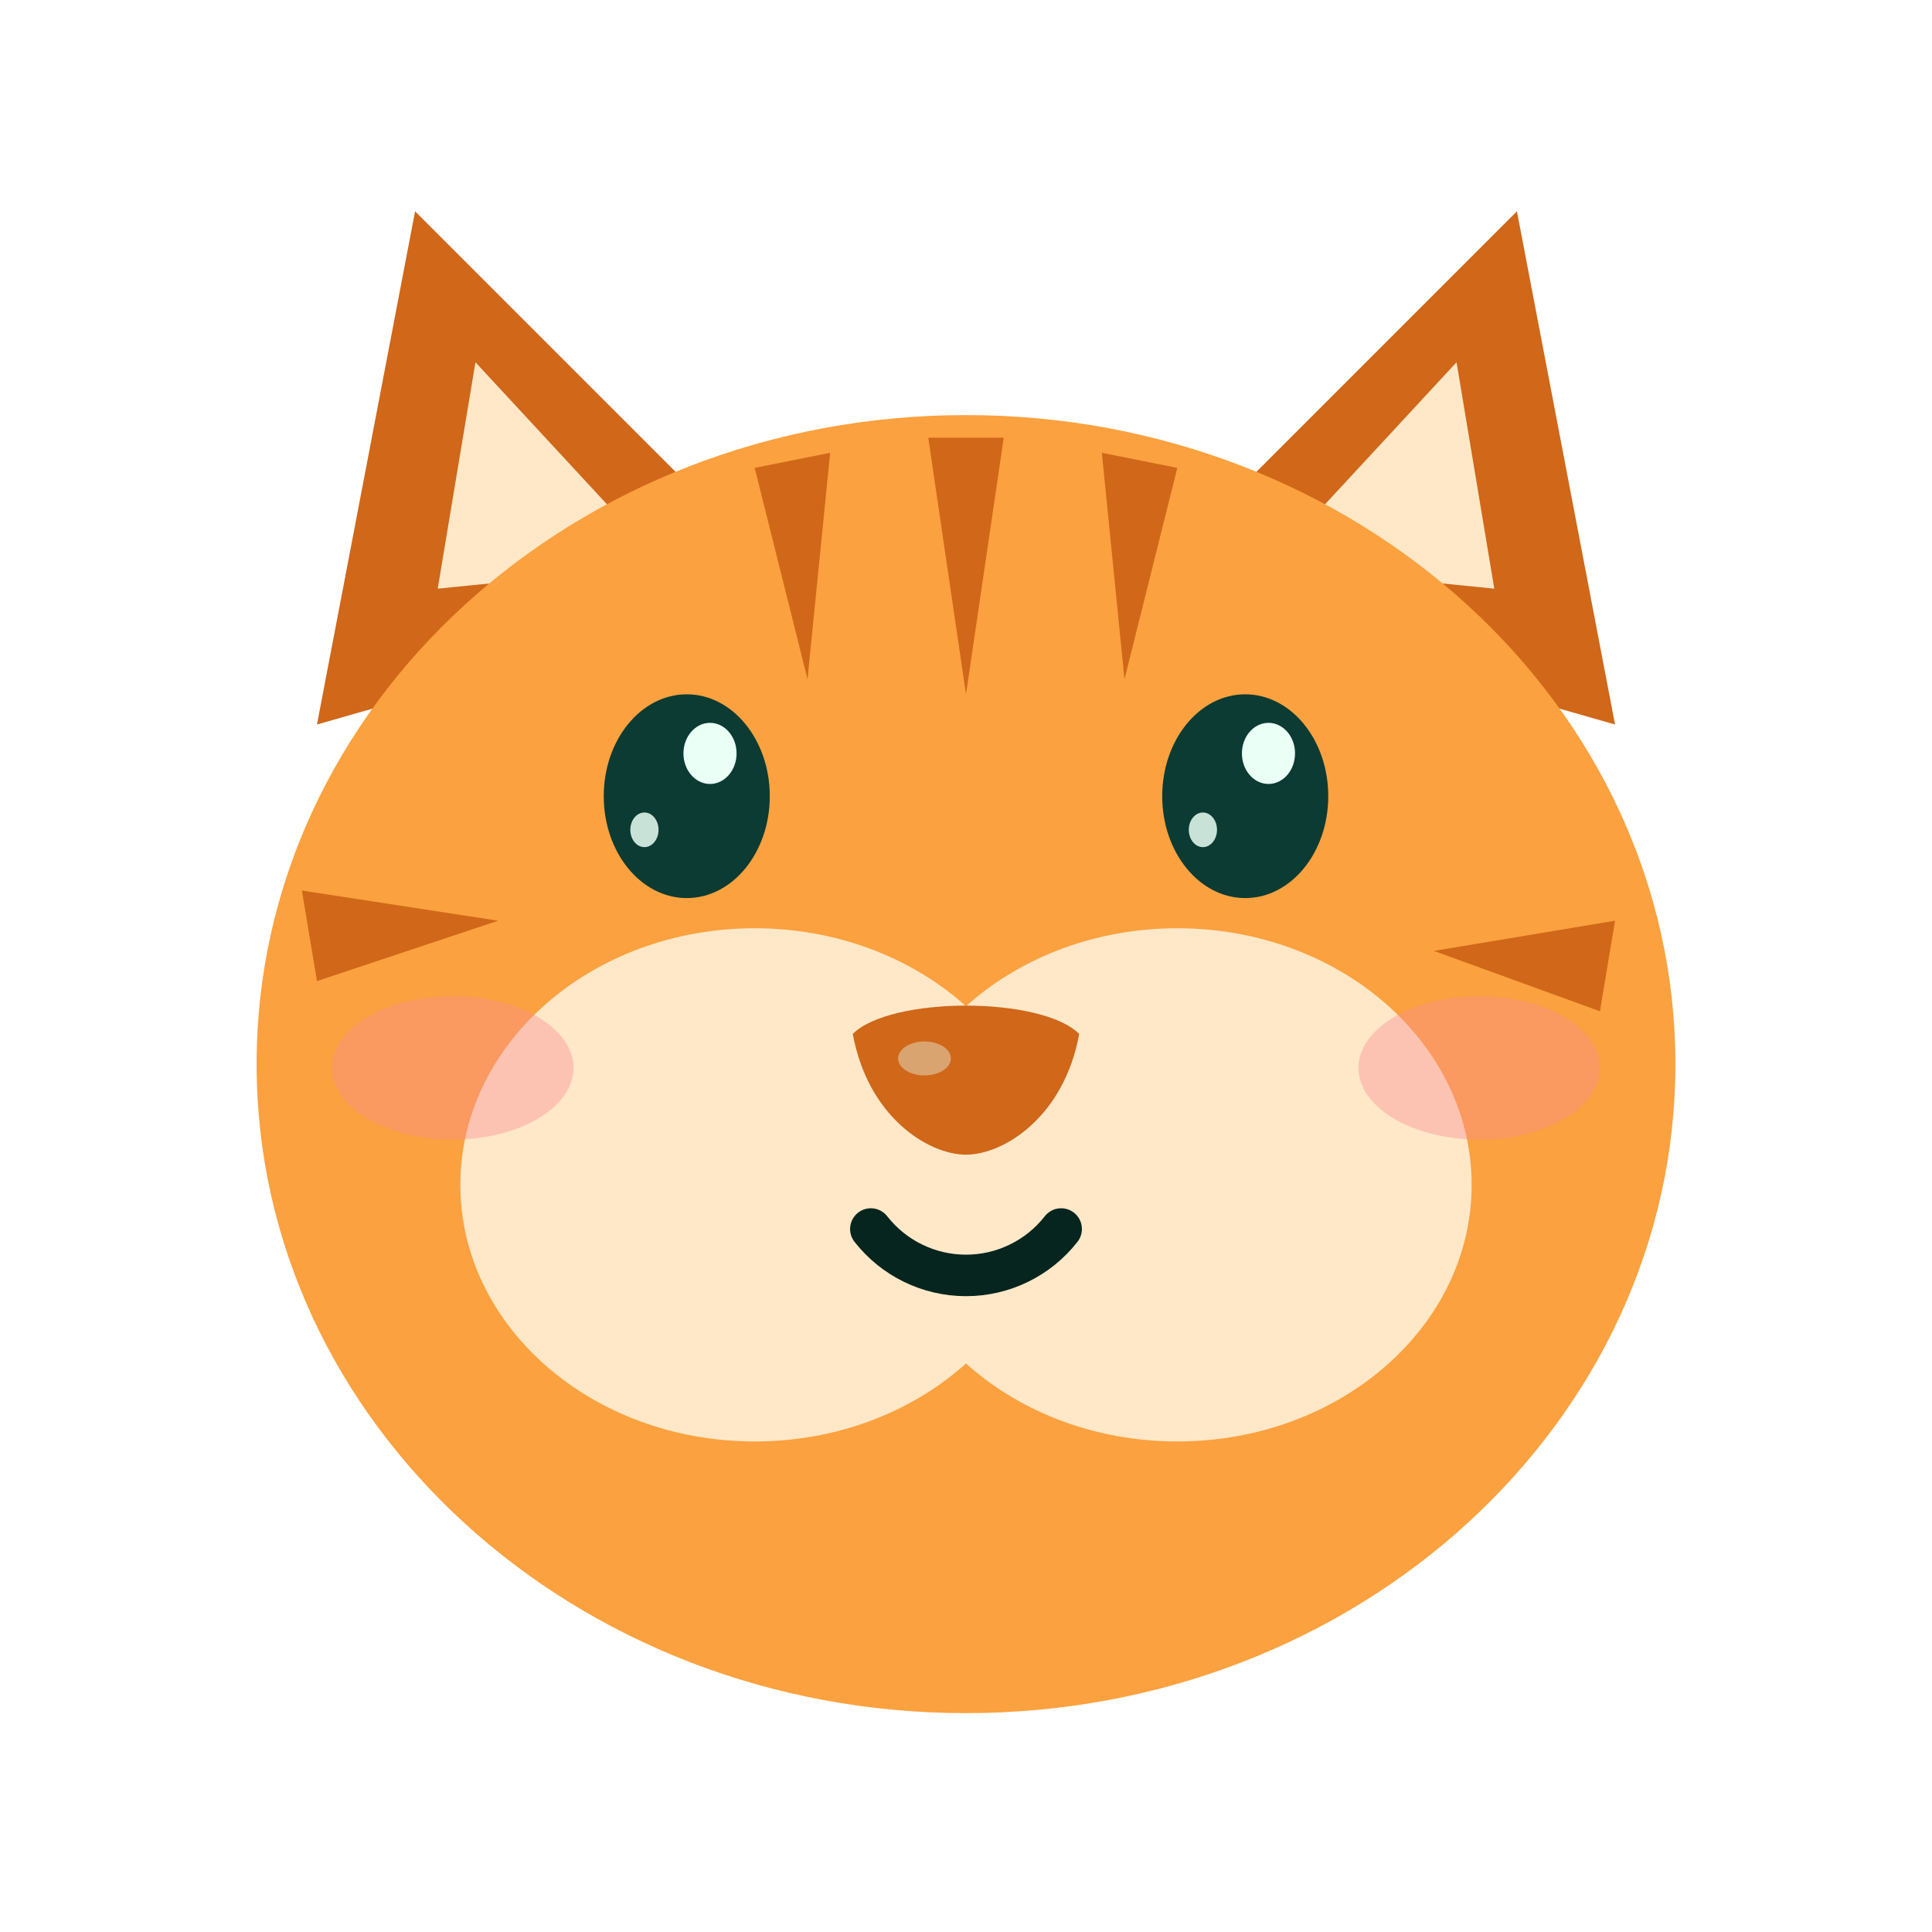
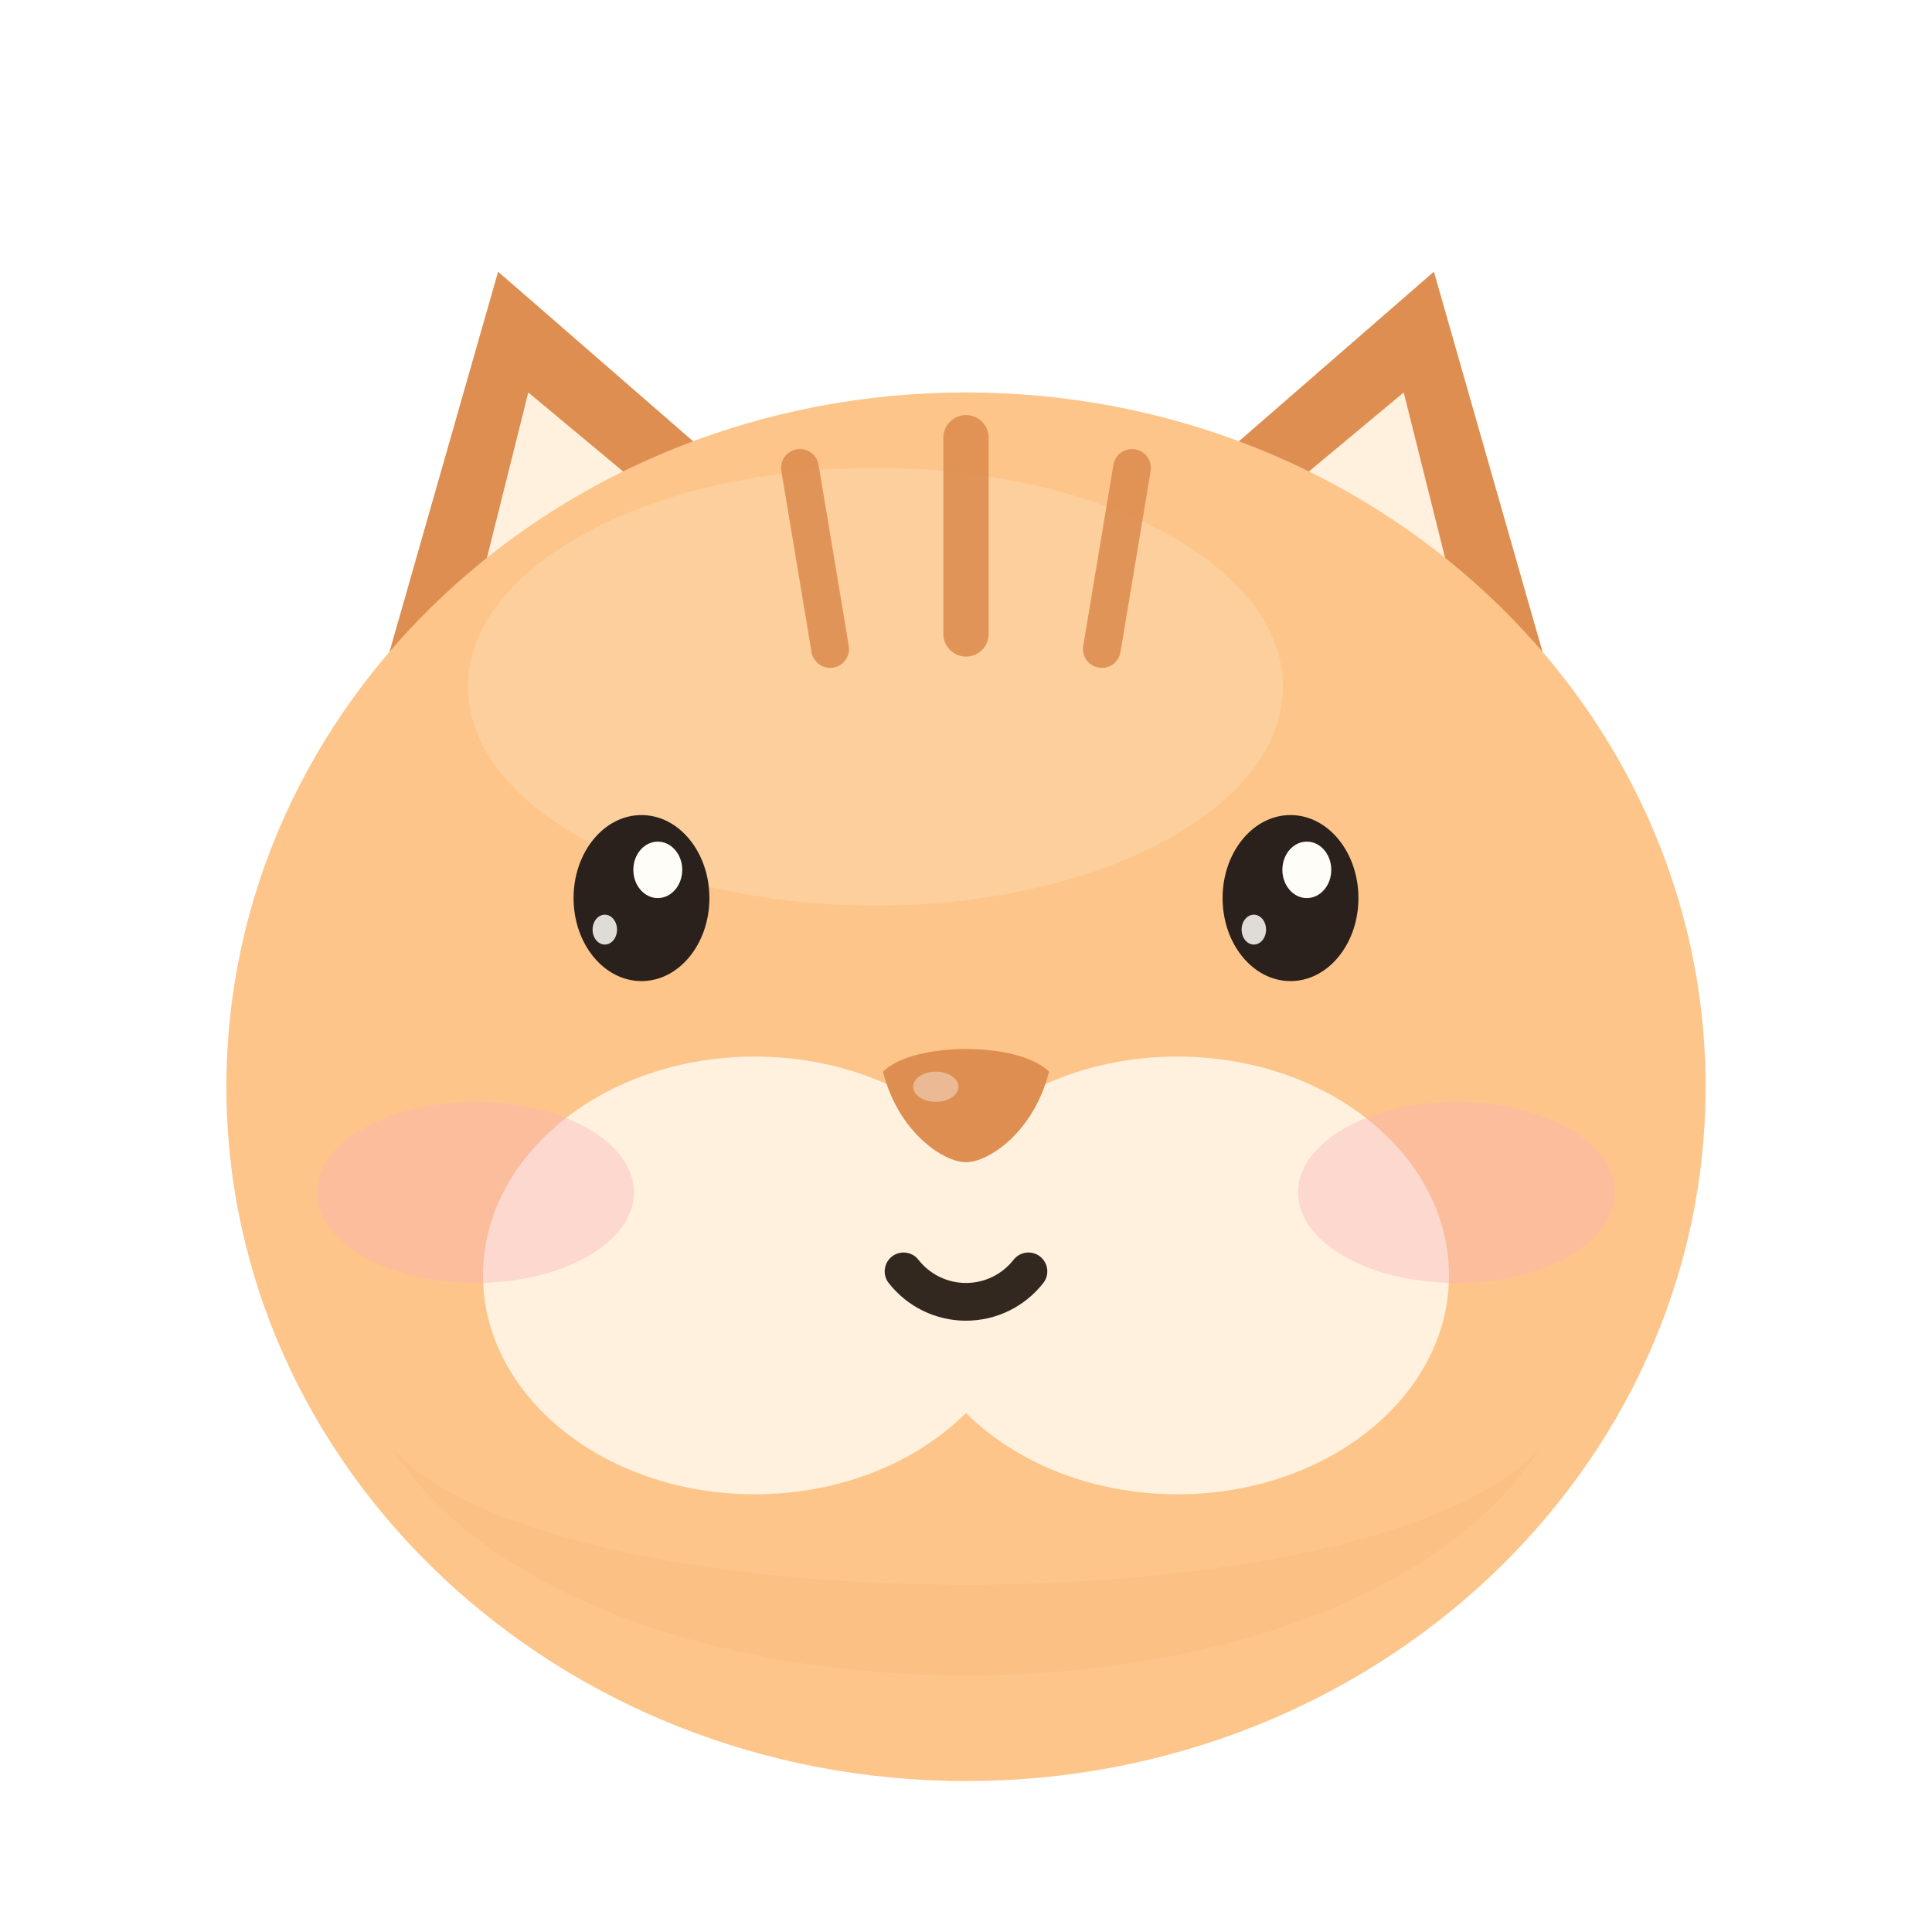
<svg xmlns="http://www.w3.org/2000/svg" viewBox="0 0 256 256" width="256" height="256" role="img" aria-hidden="true">
-   <polygon points="42,96 55,28 105,78" fill="#d06719" />
-   <polygon points="151,78 201,28 214,96" fill="#d06719" />
-   <polygon points="58,78 63,48 88,75" fill="#ffe8c8" />
-   <polygon points="168,75 193,48 198,78" fill="#ffe8c8" />
-   <ellipse cx="128" cy="141" rx="94" ry="86" fill="#fba13f" />
-   <ellipse cx="100" cy="157" rx="39" ry="34" fill="#ffe8c8" />
-   <ellipse cx="156" cy="157" rx="39" ry="34" fill="#ffe8c8" />
-   <ellipse cx="60" cy="141.5" rx="16" ry="9.5" fill="#f88c92" fill-opacity="0.400" />
-   <ellipse cx="196" cy="141.5" rx="16" ry="9.5" fill="#f88c92" fill-opacity="0.400" />
-   <ellipse cx="91" cy="105.5" rx="11" ry="13.5" fill="#0b3b32" />
-   <ellipse cx="165" cy="105.5" rx="11" ry="13.5" fill="#0b3b32" />
-   <ellipse cx="94.08" cy="99.83" rx="3.52" ry="4.05" fill="#eafff6" />
-   <ellipse cx="85.39" cy="109.955" rx="1.87" ry="2.295" fill="#eafff6" fill-opacity="0.850" />
-   <ellipse cx="168.08" cy="99.83" rx="3.52" ry="4.05" fill="#eafff6" />
-   <ellipse cx="159.39" cy="109.955" rx="1.87" ry="2.295" fill="#eafff6" fill-opacity="0.850" />
-   <polygon points="123,58 133,58 128,92" fill="#d06719" />
-   <polygon points="100,62 110,60 107,90" fill="#d06719" />
-   <polygon points="146,60 156,62 149,90" fill="#d06719" />
-   <polygon points="40,118 66,122 42,130" fill="#d06719" />
-   <polygon points="214,122 190,126 212,134" fill="#d06719" />
-   <path d="M113 137 C118 132 138 132 143 137 C141 148 133 153 128 153 C123 153 115 148 113 137 Z" fill="#d06719" />
-   <ellipse cx="122.5" cy="140.25" rx="3.5" ry="2.25" fill="#eafff6" fill-opacity="0.400" />
-   <path d="M140.608 162.851 A16 16 0 0 1 115.392 162.851" fill="none" stroke="#06251f" stroke-width="5.5" stroke-linecap="round" />
+   <polygon points="50,92 66,36 112,76" fill="#de8e51" />
+   <polygon points="144,76 190,36 206,92" fill="#de8e51" />
+   <polygon points="64,76 70,52 94,72" fill="#fff1dd" />
+   <polygon points="162,72 186,52 192,76" fill="#fff1dd" />
+   <ellipse cx="128" cy="144" rx="98" ry="92" fill="#fdc589" />
+   <ellipse cx="100" cy="169" rx="36" ry="29" fill="#fff1dd" />
+   <ellipse cx="156" cy="169" rx="36" ry="29" fill="#fff1dd" />
+   <ellipse cx="116" cy="91" rx="54" ry="29" fill="#fffdf8" fill-opacity="0.170" />
+   <path d="M52 192 C78 232 178 232 204 192 C182 216 74 216 52 192 Z" fill="#de8e51" fill-opacity="0.100" />
+   <ellipse cx="63" cy="158" rx="21" ry="12" fill="#f9b3b6" fill-opacity="0.400" />
+   <ellipse cx="193" cy="158" rx="21" ry="12" fill="#f9b3b6" fill-opacity="0.400" />
+   <ellipse cx="85" cy="119" rx="9" ry="11" fill="#2a211c" />
+   <ellipse cx="171" cy="119" rx="9" ry="11" fill="#2a211c" />
+   <ellipse cx="87.16" cy="115.26" rx="3.24" ry="3.74" fill="#fffdf8" />
+   <ellipse cx="80.14" cy="123.18" rx="1.62" ry="1.98" fill="#fffdf8" fill-opacity="0.850" />
+   <ellipse cx="173.16" cy="115.26" rx="3.24" ry="3.74" fill="#fffdf8" />
+   <ellipse cx="166.14" cy="123.18" rx="1.62" ry="1.98" fill="#fffdf8" fill-opacity="0.850" />
+   <polyline points="128,58 128,84" fill="none" stroke="#de8e51" stroke-opacity="0.900" stroke-width="6" stroke-linecap="round" stroke-linejoin="round" />
+   <polyline points="106,62 110,86" fill="none" stroke="#de8e51" stroke-opacity="0.900" stroke-width="5" stroke-linecap="round" stroke-linejoin="round" />
+   <polyline points="150,62 146,86" fill="none" stroke="#de8e51" stroke-opacity="0.900" stroke-width="5" stroke-linecap="round" stroke-linejoin="round" />
+   <path d="M117 142 C121 138 135 138 139 142 C137 150 131 154 128 154 C125 154 119 150 117 142 Z" fill="#de8e51" />
+   <ellipse cx="124" cy="144" rx="3" ry="2" fill="#fffdf8" fill-opacity="0.400" />
+   <path d="M136.274 168.464 A10.5 10.5 0 0 1 119.726 168.464" fill="none" stroke="#33281f" stroke-width="5" stroke-linecap="round" />
</svg>
